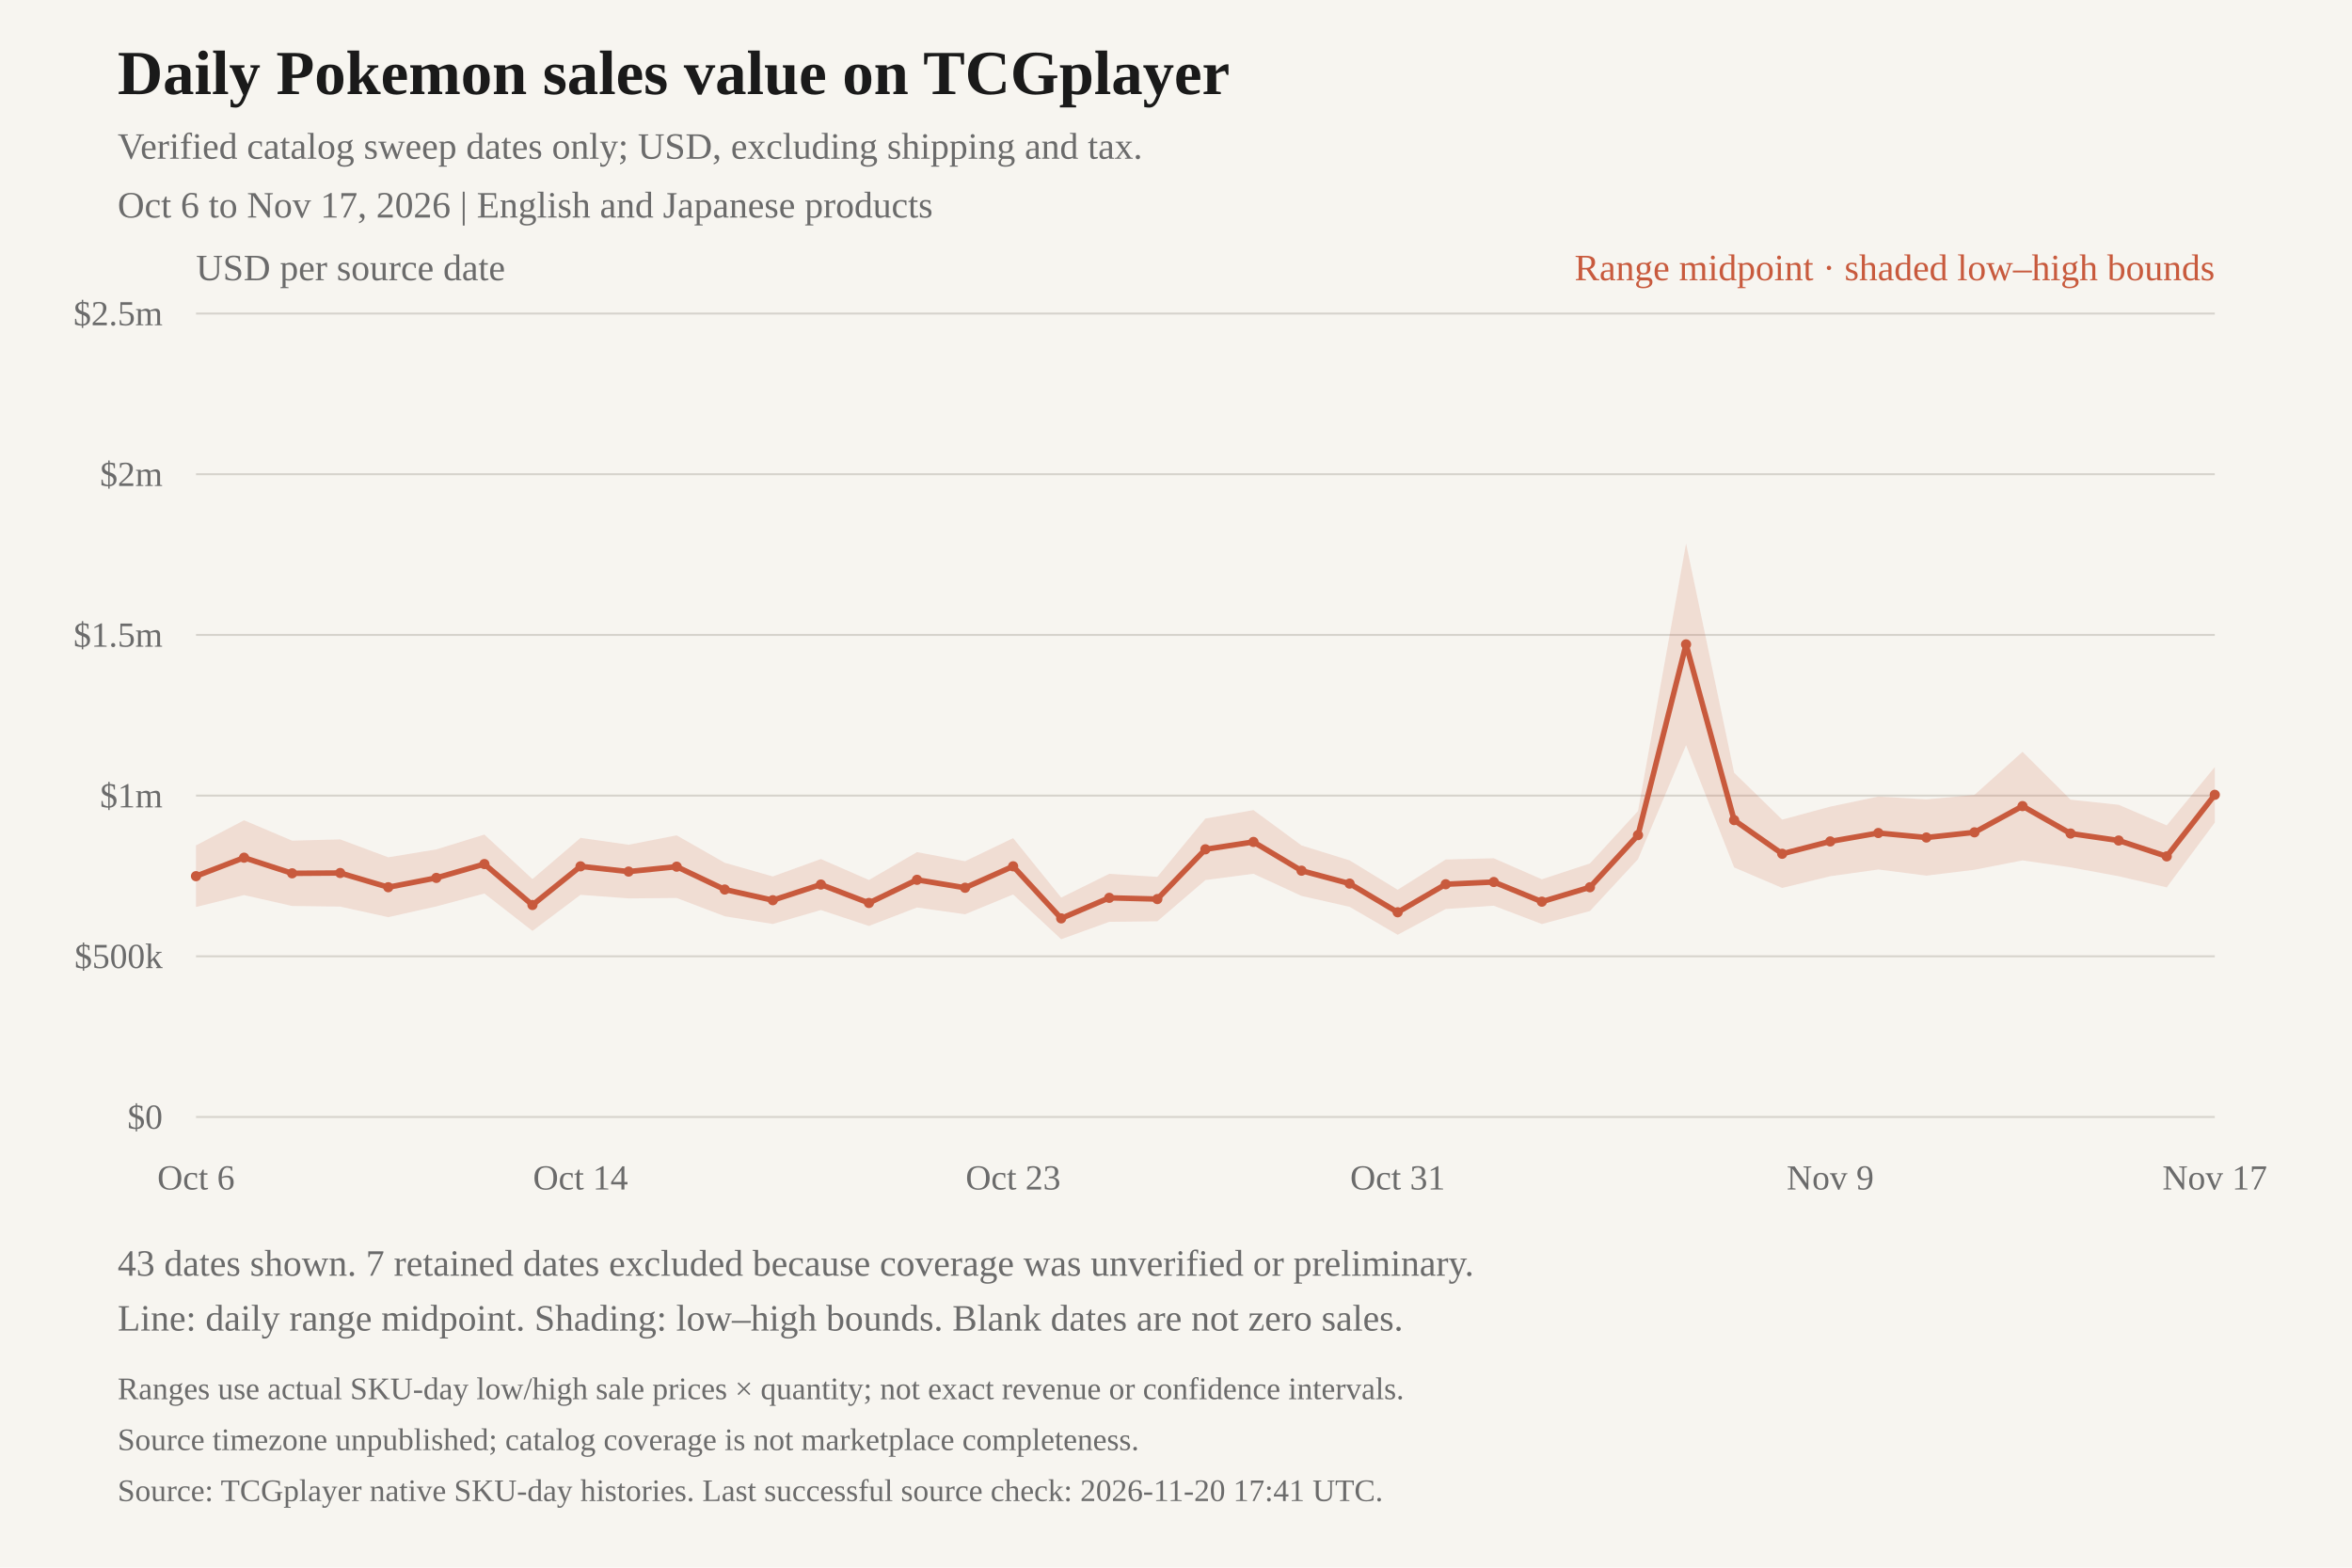
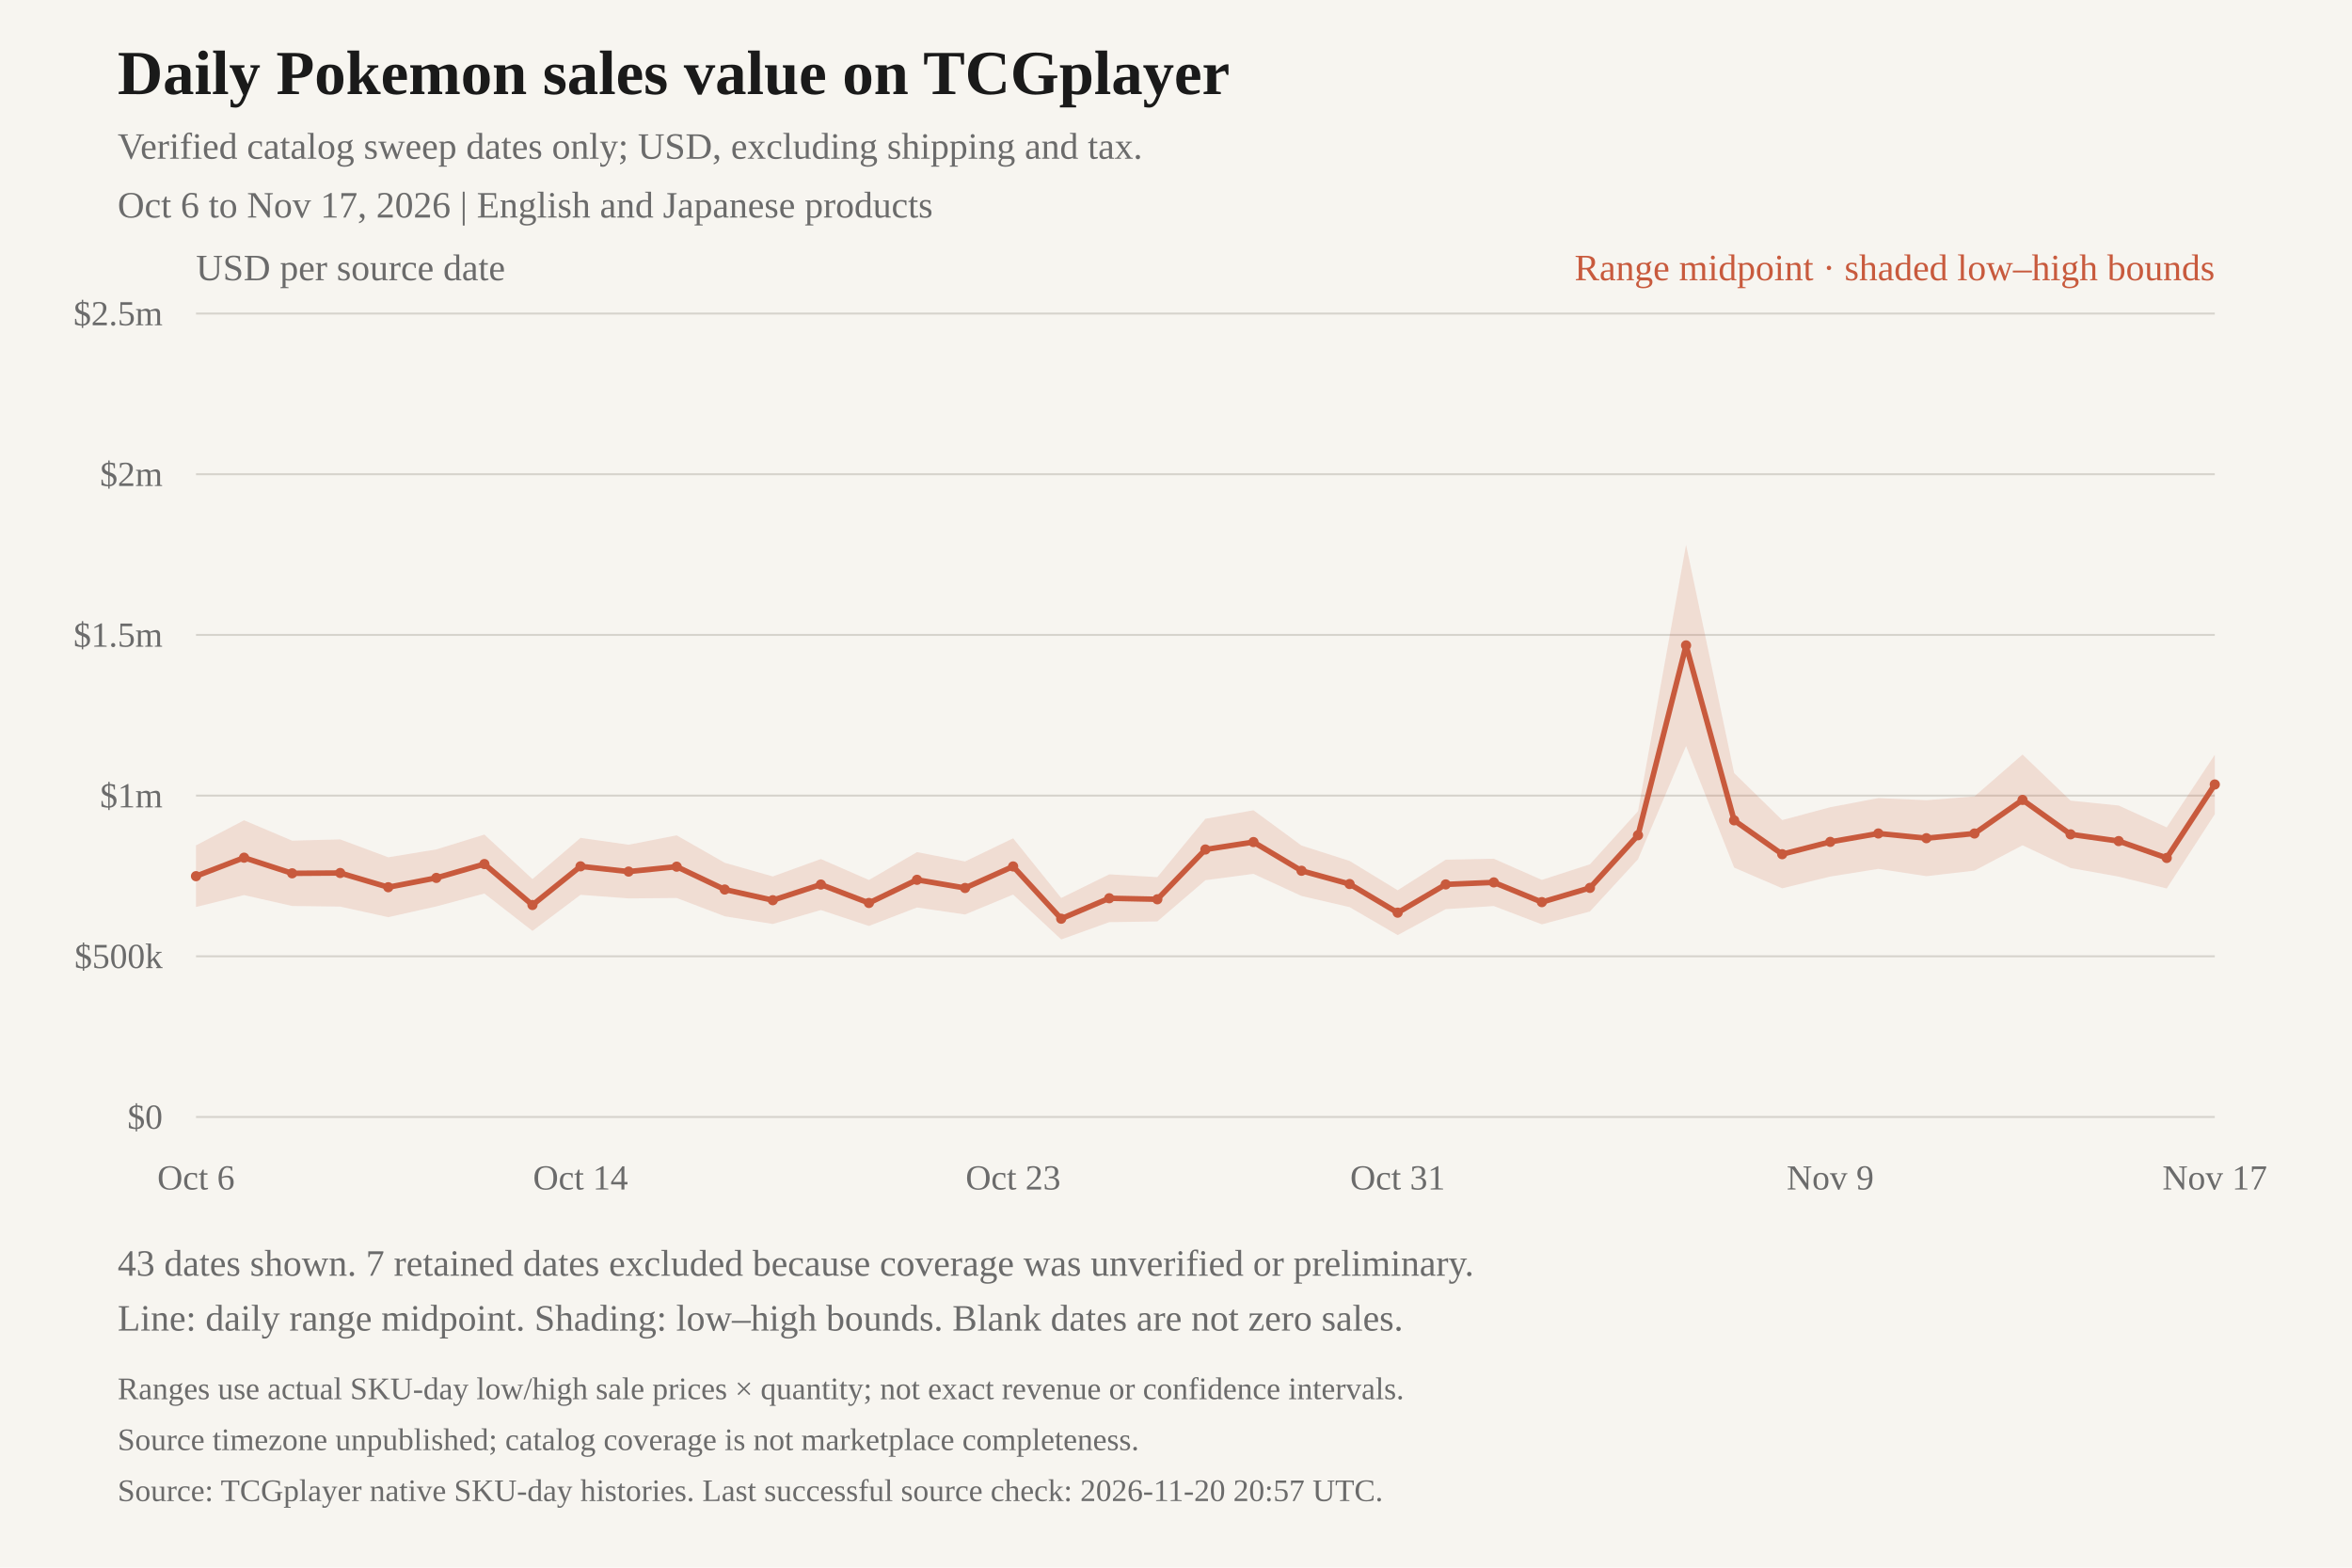
<svg xmlns="http://www.w3.org/2000/svg" width="1200" height="800" viewBox="0 0 1200 800" role="img" aria-labelledby="title description">
  <style>text{font-family:Georgia,"Liberation Serif","Times New Roman",serif;fill:#1A1A1A;font-size:19px}.title{font-size:32px;font-weight:600}.muted,.axis{fill:#6B6B6B}.axis{font-size:18px}.note{font-size:16px;fill:#6B6B6B}.grid{stroke:#D6D3CC;stroke-width:1}</style>
  <rect data-role="background" width="1200" height="800" fill="#F7F5F0" />
  <text x="60" y="48" class="title">Daily Pokemon sales value on TCGplayer</text>
  <text x="60" y="81" class="muted">Verified catalog sweep dates only; USD, excluding shipping and tax.</text>
  <text x="60" y="111" class="muted">Oct 6 to Nov 17, 2026 | English and Japanese products</text>
  <text x="100" y="143" class="muted">USD per source date</text>
  <text x="1130" y="143" text-anchor="end" style="fill:#C85A3D">Range midpoint · shaded low–high bounds</text>
  <path d="M100,570H1130" class="grid" />
  <text x="83" y="576" class="axis" text-anchor="end">$0</text>
  <path d="M100,488H1130" class="grid" />
  <text x="83" y="494" class="axis" text-anchor="end">$500k</text>
  <path d="M100,406H1130" class="grid" />
  <text x="83" y="412" class="axis" text-anchor="end">$1m</text>
  <path d="M100,324H1130" class="grid" />
  <text x="83" y="330" class="axis" text-anchor="end">$1.5m</text>
  <path d="M100,242H1130" class="grid" />
  <text x="83" y="248" class="axis" text-anchor="end">$2m</text>
  <path d="M100,160H1130" class="grid" />
  <text x="83" y="166" class="axis" text-anchor="end">$2.5m</text>
-   <polygon data-series="daily-band" points="100,431.395 124.524,418.596 149.048,428.993 173.571,428.347 198.095,437.483 222.619,433.454 247.143,425.889 271.667,448.6 296.19,427.569 320.714,431.071 345.238,426.287 369.762,440.279 394.286,447.253 418.81,438.369 443.333,449.058 467.857,434.841 492.381,439.491 516.905,427.708 541.429,458.037 565.952,445.919 590.476,447.464 615,417.706 639.524,413.403 664.048,431.44 688.571,439.049 713.095,454.053 737.619,438.603 762.143,437.98 786.667,448.71 811.19,440.625 835.714,413.893 860.238,277.365 884.762,394.348 909.286,418.253 933.81,411.628 958.333,406.485 982.857,407.93 1007.381,405.637 1031.905,383.66 1056.429,408.085 1080.952,410.695 1105.476,421.199 1130,391.432 1130,419.756 1105.476,452.832 1080.952,447.146 1056.429,442.619 1031.905,439.054 1007.381,443.846 982.857,446.842 958.333,443.703 933.81,447.142 909.286,453.122 884.762,442.657 860.238,380.284 835.714,438.44 811.19,464.908 786.667,471.543 762.143,462.196 737.619,463.865 713.095,477.02 688.571,462.749 664.048,457.195 639.524,445.889 615,449.108 590.476,470.139 565.952,470.421 541.429,479.286 516.905,456.458 492.381,466.565 467.857,463.09 443.333,472.524 418.81,464.4 394.286,471.512 369.762,467.575 345.238,458.248 320.714,458.461 296.19,456.626 271.667,475.046 247.143,455.971 222.619,462.546 198.095,468.031 173.571,462.639 149.048,462.325 124.524,456.767 100,462.839" fill="#C85A3D" fill-opacity="0.16" />
-   <polyline data-series="daily-midpoint" points="100,447.117 124.524,437.682 149.048,445.659 173.571,445.493 198.095,452.757 222.619,448 247.143,440.93 271.667,461.823 296.19,442.097 320.714,444.766 345.238,442.267 369.762,453.927 394.286,459.382 418.81,451.384 443.333,460.791 467.857,448.965 492.381,453.028 516.905,442.083 541.429,468.661 565.952,458.17 590.476,458.801 615,433.407 639.524,429.646 664.048,444.317 688.571,450.899 713.095,465.537 737.619,451.234 762.143,450.088 786.667,460.126 811.19,452.767 835.714,426.166 860.238,328.825 884.762,418.502 909.286,435.688 933.81,429.385 958.333,425.094 982.857,427.386 1007.381,424.741 1031.905,411.357 1056.429,425.352 1080.952,428.92 1105.476,437.016 1130,405.594" fill="none" stroke="#C85A3D" stroke-width="2.8" stroke-linejoin="round" stroke-linecap="round" />
+   <polygon data-series="daily-band" points="100,431.395 124.524,418.596 149.048,428.993 173.571,428.347 198.095,437.483 222.619,433.454 247.143,425.889 271.667,448.6 296.19,427.569 320.714,431.071 345.238,426.287 369.762,440.279 394.286,447.253 418.81,438.369 443.333,449.058 467.857,434.841 492.381,439.616 516.905,427.799 541.429,458.238 565.952,446.18 590.476,447.601 615,417.832 639.524,413.483 664.048,431.496 688.571,439.336 713.095,454.298 737.619,438.713 762.143,438.214 786.667,449.018 811.19,441.055 835.714,413.982 860.238,278.014 884.762,394.516 909.286,418.495 933.81,411.93 958.333,407.265 982.857,408.353 1007.381,406.408 1031.905,385.051 1056.429,408.571 1080.952,411.062 1105.476,422.224 1130,385.158 1130,415.48 1105.476,453.401 1080.952,447.349 1056.429,442.957 1031.905,431.345 1007.381,444.278 982.857,447.122 958.333,443.392 933.81,447.304 909.286,453.308 884.762,442.743 860.238,380.686 835.714,438.483 811.19,465.136 786.667,471.701 762.143,462.361 737.619,463.935 713.095,477.185 688.571,462.912 664.048,457.22 639.524,445.933 615,449.179 590.476,470.214 565.952,470.584 541.429,479.412 516.905,456.514 492.381,466.671 467.857,463.09 443.333,472.524 418.81,464.4 394.286,471.512 369.762,467.575 345.238,458.248 320.714,458.461 296.19,456.626 271.667,475.046 247.143,455.971 222.619,462.546 198.095,468.031 173.571,462.639 149.048,462.325 124.524,456.767 100,462.839" fill="#C85A3D" fill-opacity="0.16" />
+   <polyline data-series="daily-midpoint" points="100,447.117 124.524,437.682 149.048,445.659 173.571,445.493 198.095,452.757 222.619,448 247.143,440.93 271.667,461.823 296.19,442.097 320.714,444.766 345.238,442.267 369.762,453.927 394.286,459.382 418.81,451.384 443.333,460.791 467.857,448.965 492.381,453.144 516.905,442.157 541.429,468.825 565.952,458.382 590.476,458.907 615,433.505 639.524,429.708 664.048,444.358 688.571,451.124 713.095,465.742 737.619,451.324 762.143,450.287 786.667,460.359 811.19,453.095 835.714,426.232 860.238,329.35 884.762,418.629 909.286,435.902 933.81,429.617 958.333,425.329 982.857,427.738 1007.381,425.343 1031.905,408.198 1056.429,425.764 1080.952,429.206 1105.476,437.813 1130,400.319" fill="none" stroke="#C85A3D" stroke-width="2.8" stroke-linejoin="round" stroke-linecap="round" />
  <circle data-series="daily-observation" cx="100" cy="447.117" r="2.6" fill="#C85A3D" />
  <circle data-series="daily-observation" cx="124.524" cy="437.682" r="2.6" fill="#C85A3D" />
  <circle data-series="daily-observation" cx="149.048" cy="445.659" r="2.6" fill="#C85A3D" />
  <circle data-series="daily-observation" cx="173.571" cy="445.493" r="2.6" fill="#C85A3D" />
  <circle data-series="daily-observation" cx="198.095" cy="452.757" r="2.6" fill="#C85A3D" />
  <circle data-series="daily-observation" cx="222.619" cy="448" r="2.6" fill="#C85A3D" />
  <circle data-series="daily-observation" cx="247.143" cy="440.93" r="2.6" fill="#C85A3D" />
  <circle data-series="daily-observation" cx="271.667" cy="461.823" r="2.6" fill="#C85A3D" />
  <circle data-series="daily-observation" cx="296.19" cy="442.097" r="2.6" fill="#C85A3D" />
  <circle data-series="daily-observation" cx="320.714" cy="444.766" r="2.6" fill="#C85A3D" />
  <circle data-series="daily-observation" cx="345.238" cy="442.267" r="2.6" fill="#C85A3D" />
  <circle data-series="daily-observation" cx="369.762" cy="453.927" r="2.6" fill="#C85A3D" />
  <circle data-series="daily-observation" cx="394.286" cy="459.382" r="2.6" fill="#C85A3D" />
  <circle data-series="daily-observation" cx="418.81" cy="451.384" r="2.6" fill="#C85A3D" />
  <circle data-series="daily-observation" cx="443.333" cy="460.791" r="2.6" fill="#C85A3D" />
  <circle data-series="daily-observation" cx="467.857" cy="448.965" r="2.6" fill="#C85A3D" />
-   <circle data-series="daily-observation" cx="492.381" cy="453.028" r="2.6" fill="#C85A3D" />
-   <circle data-series="daily-observation" cx="516.905" cy="442.083" r="2.6" fill="#C85A3D" />
-   <circle data-series="daily-observation" cx="541.429" cy="468.661" r="2.6" fill="#C85A3D" />
-   <circle data-series="daily-observation" cx="565.952" cy="458.17" r="2.6" fill="#C85A3D" />
-   <circle data-series="daily-observation" cx="590.476" cy="458.801" r="2.6" fill="#C85A3D" />
-   <circle data-series="daily-observation" cx="615" cy="433.407" r="2.6" fill="#C85A3D" />
-   <circle data-series="daily-observation" cx="639.524" cy="429.646" r="2.6" fill="#C85A3D" />
-   <circle data-series="daily-observation" cx="664.048" cy="444.317" r="2.6" fill="#C85A3D" />
-   <circle data-series="daily-observation" cx="688.571" cy="450.899" r="2.6" fill="#C85A3D" />
-   <circle data-series="daily-observation" cx="713.095" cy="465.537" r="2.6" fill="#C85A3D" />
-   <circle data-series="daily-observation" cx="737.619" cy="451.234" r="2.6" fill="#C85A3D" />
-   <circle data-series="daily-observation" cx="762.143" cy="450.088" r="2.6" fill="#C85A3D" />
-   <circle data-series="daily-observation" cx="786.667" cy="460.126" r="2.6" fill="#C85A3D" />
-   <circle data-series="daily-observation" cx="811.19" cy="452.767" r="2.6" fill="#C85A3D" />
-   <circle data-series="daily-observation" cx="835.714" cy="426.166" r="2.6" fill="#C85A3D" />
-   <circle data-series="daily-observation" cx="860.238" cy="328.825" r="2.6" fill="#C85A3D" />
-   <circle data-series="daily-observation" cx="884.762" cy="418.502" r="2.6" fill="#C85A3D" />
-   <circle data-series="daily-observation" cx="909.286" cy="435.688" r="2.6" fill="#C85A3D" />
-   <circle data-series="daily-observation" cx="933.81" cy="429.385" r="2.6" fill="#C85A3D" />
-   <circle data-series="daily-observation" cx="958.333" cy="425.094" r="2.6" fill="#C85A3D" />
-   <circle data-series="daily-observation" cx="982.857" cy="427.386" r="2.6" fill="#C85A3D" />
-   <circle data-series="daily-observation" cx="1007.381" cy="424.741" r="2.6" fill="#C85A3D" />
-   <circle data-series="daily-observation" cx="1031.905" cy="411.357" r="2.6" fill="#C85A3D" />
-   <circle data-series="daily-observation" cx="1056.429" cy="425.352" r="2.6" fill="#C85A3D" />
-   <circle data-series="daily-observation" cx="1080.952" cy="428.92" r="2.6" fill="#C85A3D" />
-   <circle data-series="daily-observation" cx="1105.476" cy="437.016" r="2.6" fill="#C85A3D" />
-   <circle data-series="daily-observation" cx="1130" cy="405.594" r="2.6" fill="#C85A3D" />
+   <circle data-series="daily-observation" cx="492.381" cy="453.144" r="2.6" fill="#C85A3D" />
+   <circle data-series="daily-observation" cx="516.905" cy="442.157" r="2.6" fill="#C85A3D" />
+   <circle data-series="daily-observation" cx="541.429" cy="468.825" r="2.6" fill="#C85A3D" />
+   <circle data-series="daily-observation" cx="565.952" cy="458.382" r="2.6" fill="#C85A3D" />
+   <circle data-series="daily-observation" cx="590.476" cy="458.907" r="2.6" fill="#C85A3D" />
+   <circle data-series="daily-observation" cx="615" cy="433.505" r="2.6" fill="#C85A3D" />
+   <circle data-series="daily-observation" cx="639.524" cy="429.708" r="2.6" fill="#C85A3D" />
+   <circle data-series="daily-observation" cx="664.048" cy="444.358" r="2.6" fill="#C85A3D" />
+   <circle data-series="daily-observation" cx="688.571" cy="451.124" r="2.6" fill="#C85A3D" />
+   <circle data-series="daily-observation" cx="713.095" cy="465.742" r="2.6" fill="#C85A3D" />
+   <circle data-series="daily-observation" cx="737.619" cy="451.324" r="2.6" fill="#C85A3D" />
+   <circle data-series="daily-observation" cx="762.143" cy="450.287" r="2.6" fill="#C85A3D" />
+   <circle data-series="daily-observation" cx="786.667" cy="460.359" r="2.6" fill="#C85A3D" />
+   <circle data-series="daily-observation" cx="811.19" cy="453.095" r="2.6" fill="#C85A3D" />
+   <circle data-series="daily-observation" cx="835.714" cy="426.232" r="2.6" fill="#C85A3D" />
+   <circle data-series="daily-observation" cx="860.238" cy="329.35" r="2.6" fill="#C85A3D" />
+   <circle data-series="daily-observation" cx="884.762" cy="418.629" r="2.6" fill="#C85A3D" />
+   <circle data-series="daily-observation" cx="909.286" cy="435.902" r="2.6" fill="#C85A3D" />
+   <circle data-series="daily-observation" cx="933.81" cy="429.617" r="2.6" fill="#C85A3D" />
+   <circle data-series="daily-observation" cx="958.333" cy="425.329" r="2.6" fill="#C85A3D" />
+   <circle data-series="daily-observation" cx="982.857" cy="427.738" r="2.6" fill="#C85A3D" />
+   <circle data-series="daily-observation" cx="1007.381" cy="425.343" r="2.6" fill="#C85A3D" />
+   <circle data-series="daily-observation" cx="1031.905" cy="408.198" r="2.6" fill="#C85A3D" />
+   <circle data-series="daily-observation" cx="1056.429" cy="425.764" r="2.6" fill="#C85A3D" />
+   <circle data-series="daily-observation" cx="1080.952" cy="429.206" r="2.6" fill="#C85A3D" />
+   <circle data-series="daily-observation" cx="1105.476" cy="437.813" r="2.6" fill="#C85A3D" />
+   <circle data-series="daily-observation" cx="1130" cy="400.319" r="2.6" fill="#C85A3D" />
  <text x="100" y="607" class="axis" text-anchor="middle">Oct 6</text>
  <text x="296.19" y="607" class="axis" text-anchor="middle">Oct 14</text>
  <text x="516.905" y="607" class="axis" text-anchor="middle">Oct 23</text>
  <text x="713.095" y="607" class="axis" text-anchor="middle">Oct 31</text>
  <text x="933.81" y="607" class="axis" text-anchor="middle">Nov 9</text>
  <text x="1130" y="607" class="axis" text-anchor="middle">Nov 17</text>
  <text x="60" y="651" class="muted">43 dates shown. 7 retained dates excluded because coverage was unverified or preliminary.</text>
  <text x="60" y="679" class="muted">Line: daily range midpoint. Shading: low–high bounds. Blank dates are not zero sales.</text>
  <text x="60" y="714" class="note">Ranges use actual SKU-day low/high sale prices × quantity; not exact revenue or confidence intervals.</text>
  <text x="60" y="740" class="note">Source timezone unpublished; catalog coverage is not marketplace completeness.</text>
-   <text x="60" y="766" class="note">Source: TCGplayer native SKU-day histories. Last successful source check: 2026-11-20 17:41 UTC.</text>
+   <text x="60" y="766" class="note">Source: TCGplayer native SKU-day histories. Last successful source check: 2026-11-20 20:57 UTC.</text>
</svg>
